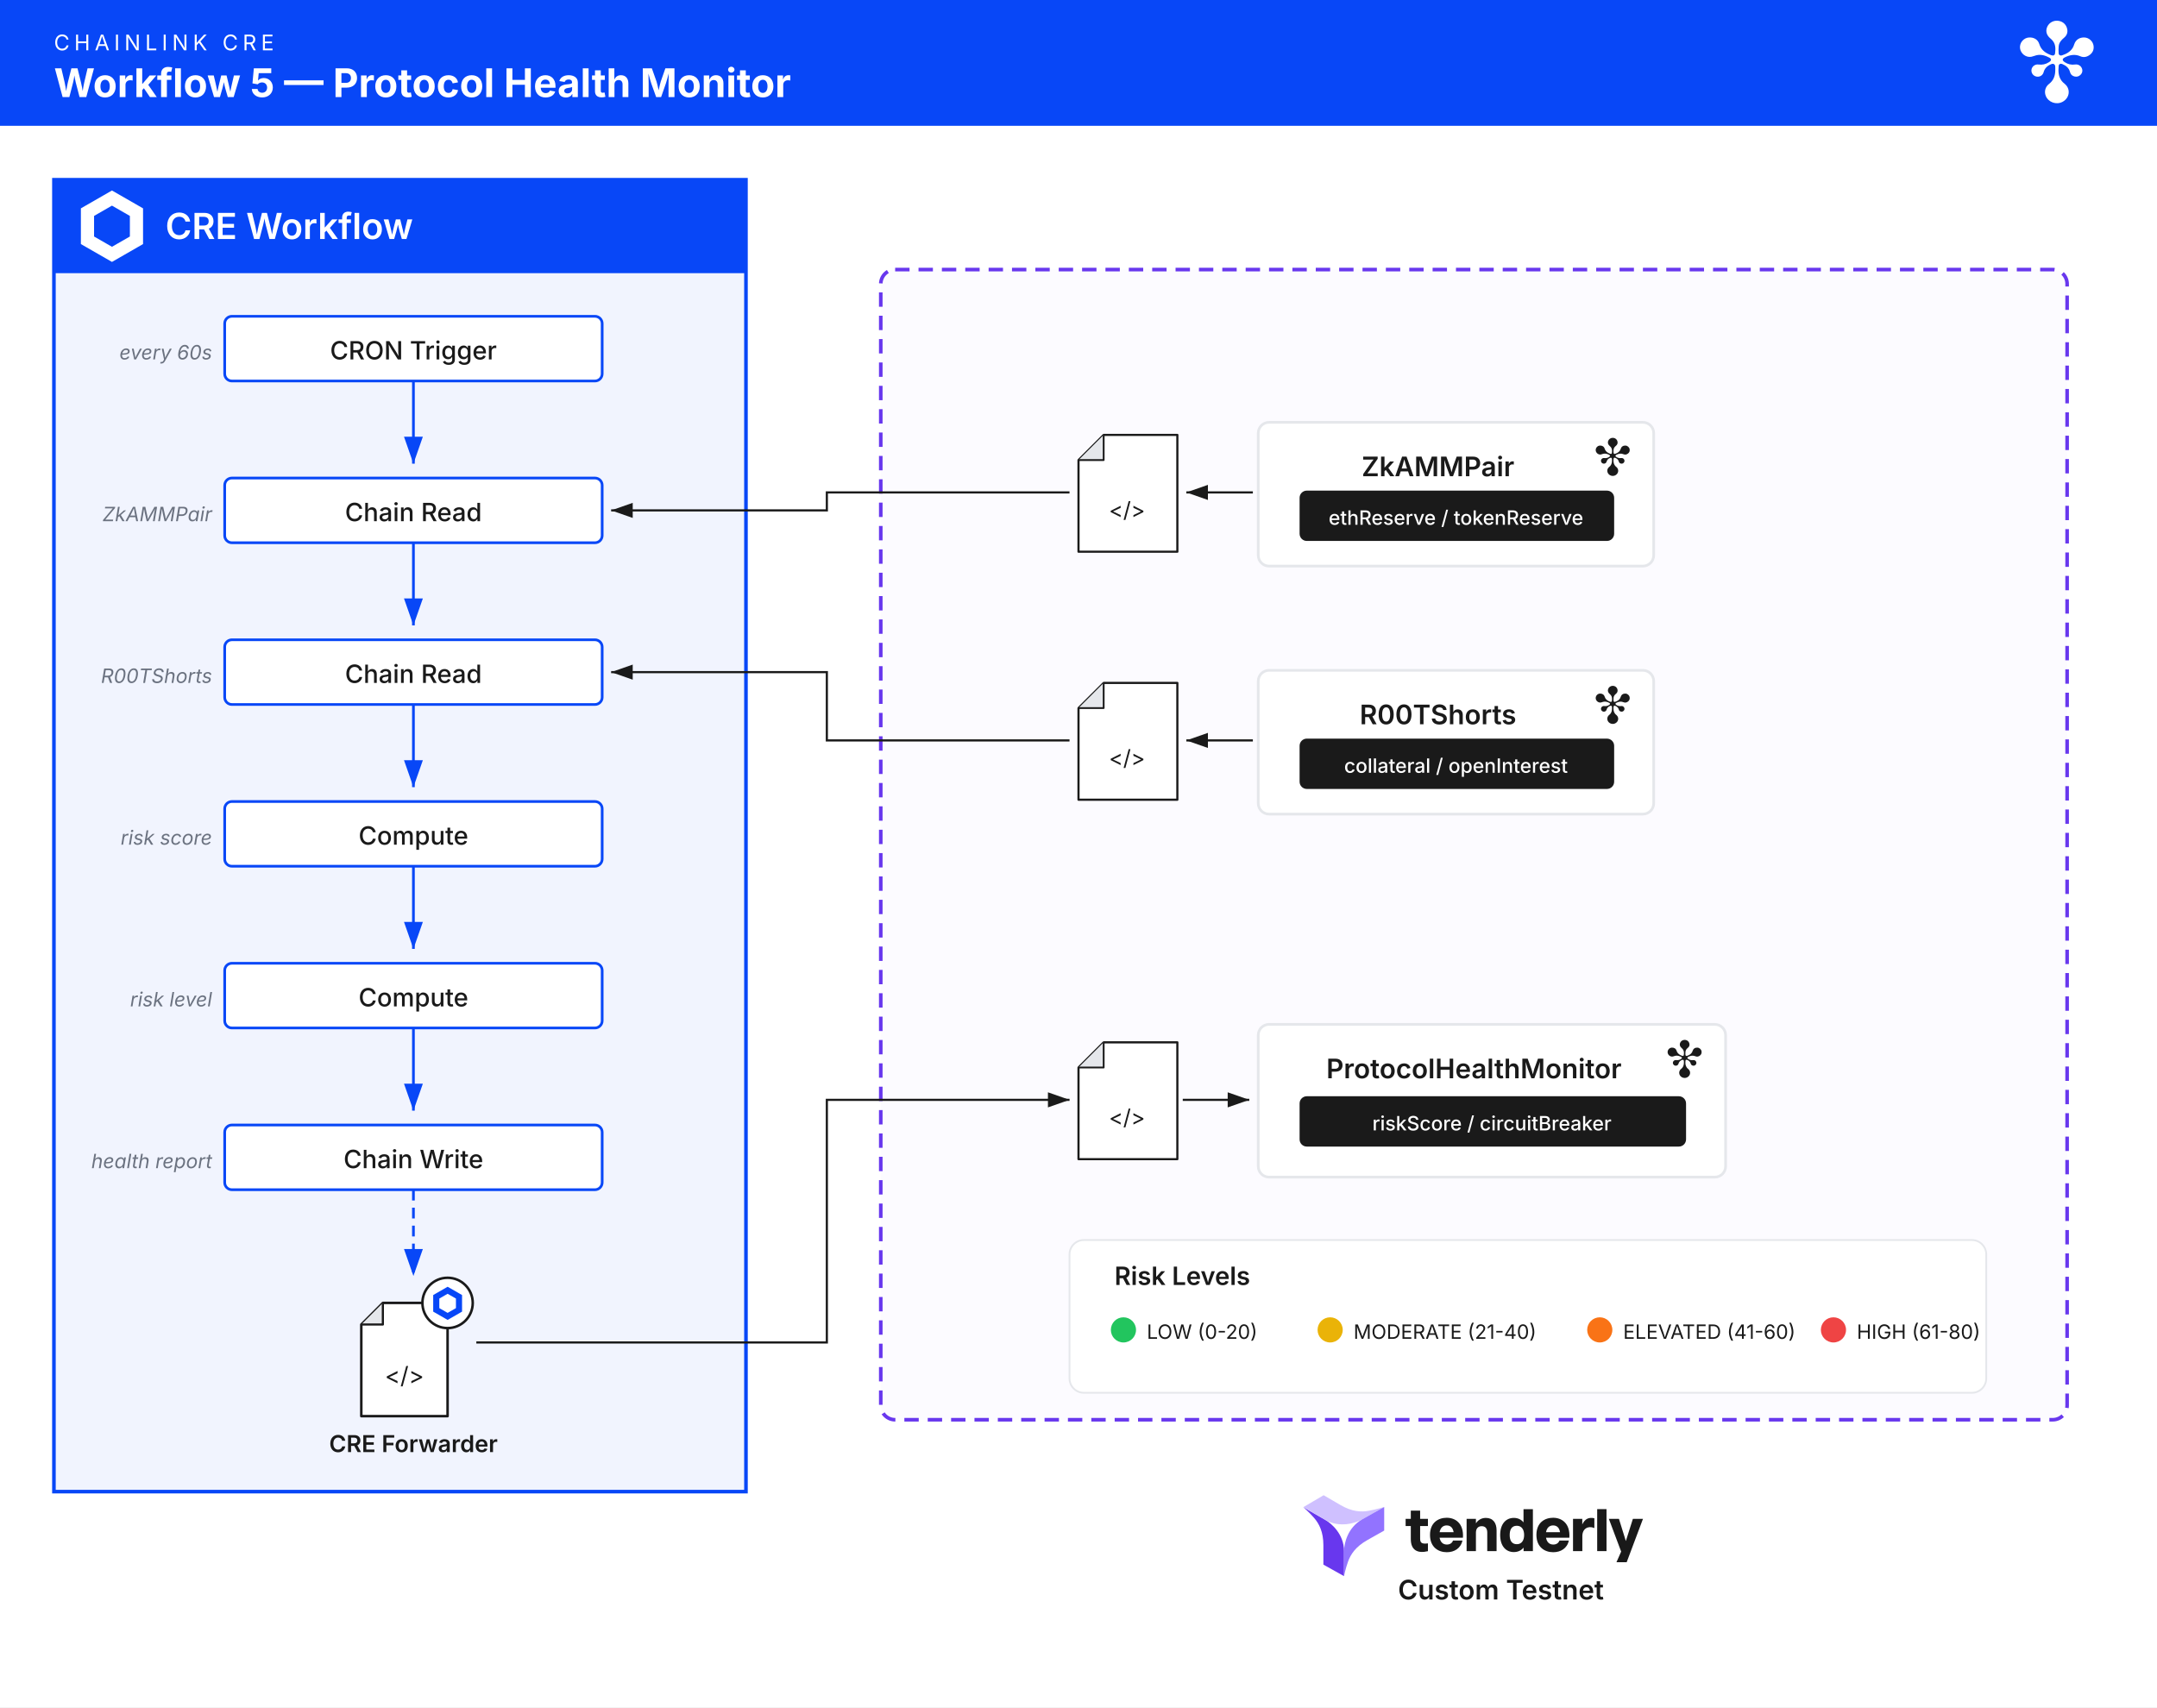
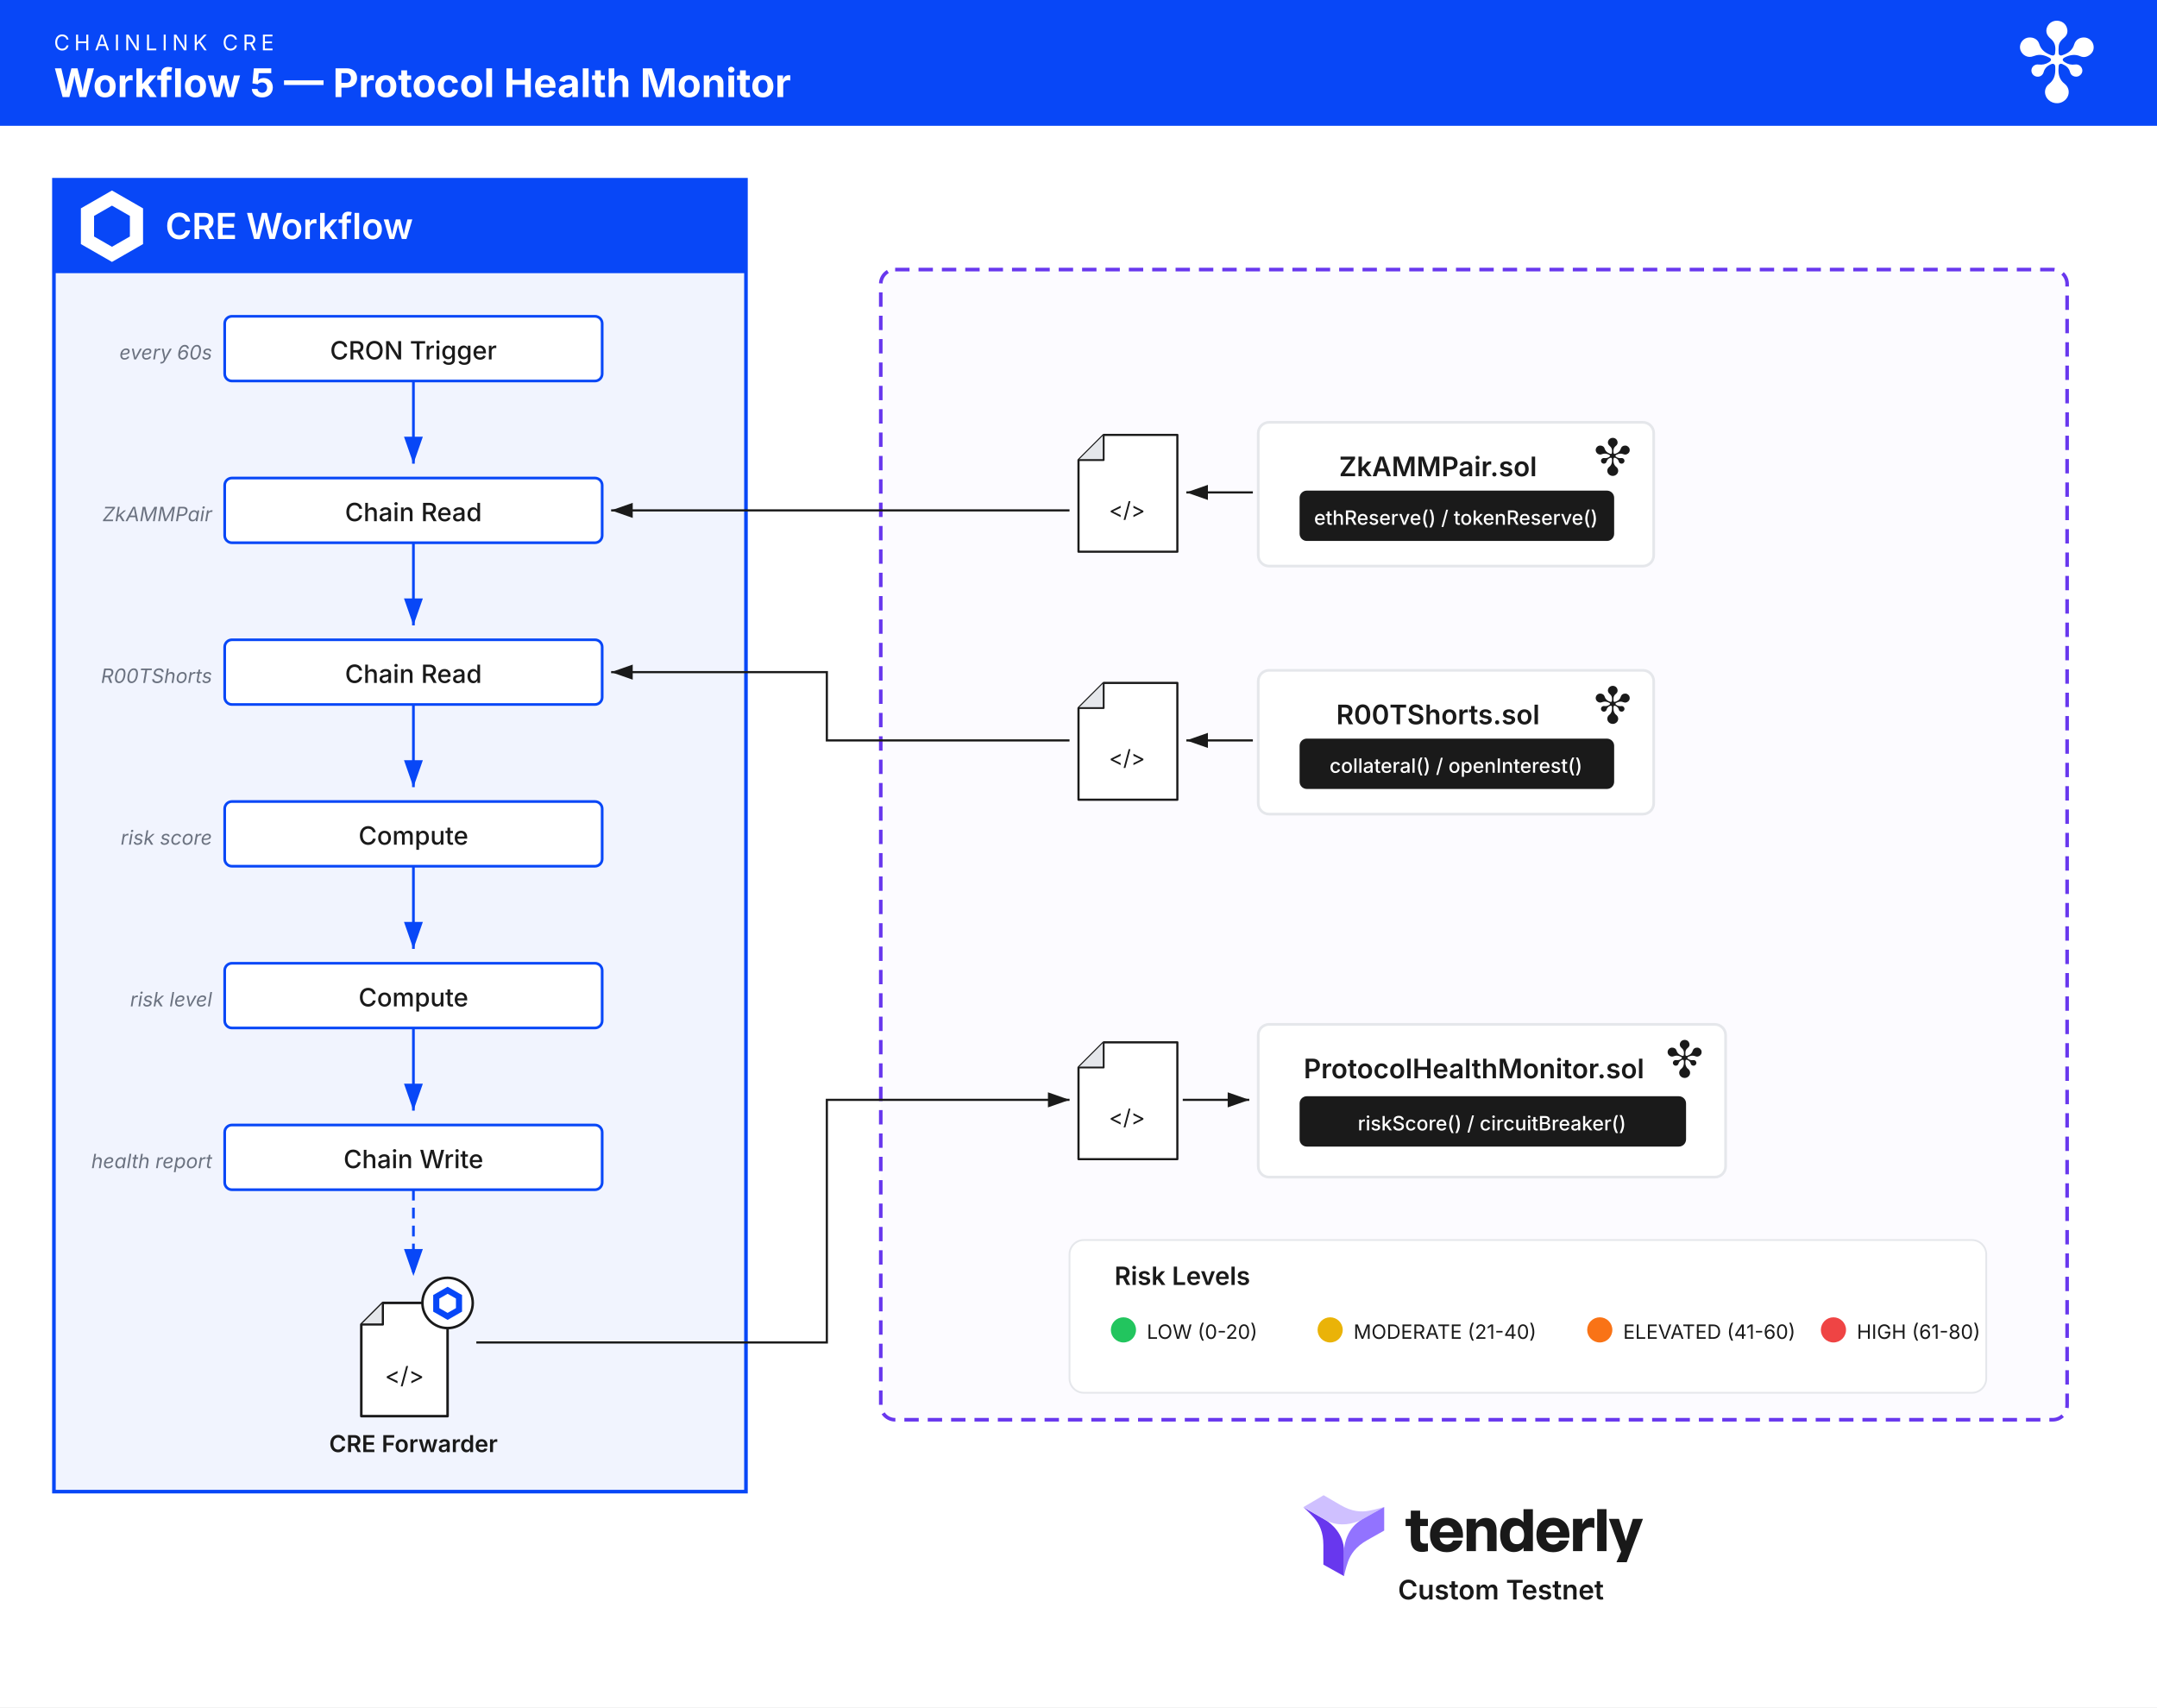
<svg xmlns="http://www.w3.org/2000/svg" viewBox="0 0 1200 950" font-family="Inter, -apple-system, BlinkMacSystemFont, 'Segoe UI', Roboto, sans-serif">
  <defs>
    <marker id="arrowDown" viewBox="0 0 7 10" refX="3.5" refY="10" markerWidth="7" markerHeight="10" orient="0">
      <polygon points="0 0, 7 0, 3.5 10" fill="#0847F7" />
    </marker>
    <marker id="arrowRight" viewBox="0 0 10 7" refX="10" refY="3.5" markerWidth="10" markerHeight="7" orient="0">
      <polygon points="0 0, 10 3.5, 0 7" fill="#1a1a1a" />
    </marker>
    <marker id="arrowLeft" viewBox="0 0 10 7" refX="0" refY="3.5" markerWidth="10" markerHeight="7" orient="0">
      <polygon points="10 0, 0 3.5, 10 7" fill="#1a1a1a" />
    </marker>
  </defs>
  <rect width="1200" height="950" fill="white" />
  <rect x="0" y="0" width="1200" height="70" fill="#0847F7" />
  <g transform="translate(1120,8) scale(0.13)">
    <path d="M212.521,290.475 C216.027,293.578 219.322,296.384 222.522,299.294 C246.724,321.305 240.96,358.669 210.942,374.455 C184.331,388.449 150.494,376.351 139.356,348.861 C132.007,330.722 137.308,309.935 153.289,297.728 C170.754,284.388 178.548,266.484 179.854,245.219 C180.271,238.411 180.149,231.557 179.979,224.731 C179.705,213.7 172.631,208.844 162.526,213.086 C146.624,219.761 134.772,230.16 130.07,247.764 C126.776,260.097 115.278,267.566 103.299,266.71 C90.673,265.808 80.772,257.258 78.396,245.203 C74.986,227.907 90.073,212.085 108.328,214.582 C124.466,216.788 139.076,213.57 152.66,204.883 C153.641,204.256 154.629,203.634 155.57,202.95 C164.246,196.646 163.921,190.079 154.403,185.056 C137.098,175.924 119.01,170.311 99.228,175 C91.991,176.716 85.091,179.956 77.819,181.4 C55.178,185.893 31.9,168.176 29.195,144.855 C26.514,121.743 44.553,100.231 67.715,98.918 C88.774,97.725 105.762,107.864 111.662,126.968 C117.886,147.117 131.129,160.202 149.427,169.064 C154.202,171.377 159.11,173.548 164.162,175.125 C172.452,177.712 178.29,174.86 179.238,166.385 C181.245,148.426 182.133,130.261 170.345,114.623 C167.073,110.283 163.201,106.233 159.001,102.784 C144.014,90.476 138.469,74.398 143.907,57.633 C149.524,40.313 165.616,28.091 183.954,27.216 C207.677,26.085 226.929,40.454 231.304,63.474 C234.074,78.052 228.983,90.655 217.674,100.003 C206.275,109.426 196.693,119.976 194.869,135.052 C193.62,145.379 193.788,155.995 194.494,166.402 C195,173.847 201.257,177.795 208.152,175.582 C226.553,169.676 243.317,160.955 254.171,144.102 C257.272,139.287 259.373,133.68 261.142,128.182 C267.418,108.678 284.019,97.648 305.785,98.943 C324.215,100.039 340.924,114.938 343.78,133.706 C346.135,149.183 341.224,162.575 328.886,172.353 C316.618,182.075 302.077,185.868 287.615,179.463 C264.338,169.154 242.768,173.268 221.385,183.86 C209.066,189.963 208.937,196.89 220.389,204.483 C234.037,213.531 248.823,216.927 265.099,214.558 C276.897,212.841 287.794,218.721 292.972,228.882 C297.972,238.694 296.626,249.795 288.759,258.008 C281.873,265.196 273.244,268.13 263.298,266.019 C252.894,263.811 245.825,257.389 243.249,247.272 C238.615,229.076 225.831,219.109 209.659,212.446 C202.248,209.393 195.445,212.721 194.667,220.562 C192.436,243.052 192.932,265.279 207.353,284.574 C208.844,286.568 210.622,288.347 212.521,290.475z" fill="white" />
  </g>
  <text x="30" y="28" fill="white" font-size="12" font-weight="400" letter-spacing="2.5">CHAINLINK CRE</text>
  <text x="30" y="54" fill="white" font-size="22" font-weight="700">Workflow 5 — Protocol Health Monitor</text>
  <g transform="translate(0,70)">
    <rect x="30" y="30" width="385" height="730" rx="0" fill="#8AA6F9" fill-opacity="0.12" stroke="#0847F7" stroke-width="2" />
    <rect x="30" y="30" width="385" height="52" fill="#0847F7" />
    <g transform="translate(45,36) scale(0.14)">
      <path d="M123.5 0L0 70.973V212.918L123.5 283.89L247 212.918V70.973L123.5 0ZM194.679 182.837L123.523 223.728L52.366 182.837V101.054L123.523 60.162L194.679 101.054V182.837Z" fill="white" />
    </g>
    <text x="92" y="63" fill="white" font-size="20" font-weight="600">CRE Workflow</text>
    <text x="118" y="130" fill="#6B7280" font-size="11" font-style="italic" text-anchor="end">every 60s</text>
    <rect x="125" y="106" width="210" height="36" rx="4" fill="white" stroke="#0847F7" stroke-width="1.5" />
    <text x="230" y="130" text-anchor="middle" fill="#1a1a1a" font-size="14" font-weight="500">CRON Trigger</text>
    <line x1="230" y1="142" x2="230" y2="188" stroke="#0847F7" stroke-width="1.5" marker-end="url(#arrowDown)" />
    <text x="118" y="220" fill="#6B7280" font-size="11" font-style="italic" text-anchor="end">ZkAMMPair</text>
    <rect x="125" y="196" width="210" height="36" rx="4" fill="white" stroke="#0847F7" stroke-width="1.5" />
    <text x="230" y="220" text-anchor="middle" fill="#1a1a1a" font-size="14" font-weight="500">Chain Read</text>
    <line x1="230" y1="232" x2="230" y2="278" stroke="#0847F7" stroke-width="1.5" marker-end="url(#arrowDown)" />
    <text x="118" y="310" fill="#6B7280" font-size="11" font-style="italic" text-anchor="end">R00TShorts</text>
    <rect x="125" y="286" width="210" height="36" rx="4" fill="white" stroke="#0847F7" stroke-width="1.5" />
    <text x="230" y="310" text-anchor="middle" fill="#1a1a1a" font-size="14" font-weight="500">Chain Read</text>
    <line x1="230" y1="322" x2="230" y2="368" stroke="#0847F7" stroke-width="1.5" marker-end="url(#arrowDown)" />
    <text x="118" y="400" fill="#6B7280" font-size="11" font-style="italic" text-anchor="end">risk score</text>
    <rect x="125" y="376" width="210" height="36" rx="4" fill="white" stroke="#0847F7" stroke-width="1.5" />
    <text x="230" y="400" text-anchor="middle" fill="#1a1a1a" font-size="14" font-weight="500">Compute</text>
    <line x1="230" y1="412" x2="230" y2="458" stroke="#0847F7" stroke-width="1.5" marker-end="url(#arrowDown)" />
    <text x="118" y="490" fill="#6B7280" font-size="11" font-style="italic" text-anchor="end">risk level</text>
    <rect x="125" y="466" width="210" height="36" rx="4" fill="white" stroke="#0847F7" stroke-width="1.5" />
    <text x="230" y="490" text-anchor="middle" fill="#1a1a1a" font-size="14" font-weight="500">Compute</text>
    <line x1="230" y1="502" x2="230" y2="548" stroke="#0847F7" stroke-width="1.5" marker-end="url(#arrowDown)" />
    <text x="118" y="580" fill="#6B7280" font-size="11" font-style="italic" text-anchor="end">health report</text>
    <rect x="125" y="556" width="210" height="36" rx="4" fill="white" stroke="#0847F7" stroke-width="1.5" />
    <text x="230" y="580" text-anchor="middle" fill="#1a1a1a" font-size="14" font-weight="500">Chain Write</text>
    <line x1="230" y1="592" x2="230" y2="640" stroke="#0847F7" stroke-width="1.5" stroke-dasharray="6,4" marker-end="url(#arrowDown)" />
    <path d="M213,655 L249,655 L249,718 L201,718 L201,667 Z" fill="white" stroke="#1a1a1a" stroke-width="1.4" stroke-linejoin="round" />
    <path d="M201,667 L213,667 L213,655" fill="#e5e7eb" stroke="#1a1a1a" stroke-width="1.2" stroke-linejoin="round" />
    <text x="225" y="700" text-anchor="middle" fill="#1a1a1a" font-size="13">&lt;/&gt;</text>
    <circle cx="249" cy="655" r="14" fill="white" stroke="#1a1a1a" stroke-width="1.4" />
    <g transform="translate(241,646) scale(0.065)">
      <path d="M123.5 0L0 70.973V212.918L123.5 283.89L247 212.918V70.973L123.5 0ZM194.679 182.837L123.523 223.728L52.366 182.837V101.054L123.523 60.162L194.679 101.054V182.837Z" fill="#0847F7" />
    </g>
    <text x="230" y="738" text-anchor="middle" fill="#1a1a1a" font-size="13" font-weight="600">CRE Forwarder</text>
    <rect x="490" y="80" width="660" height="640" rx="8" fill="#F5F3FF" fill-opacity="0.35" stroke="#6837EE" stroke-width="2" stroke-dasharray="8,5" />
    <rect x="700" y="165" width="220" height="80" rx="6" fill="white" stroke="#e5e7eb" stroke-width="1.5" />
-     <text x="800" y="195" text-anchor="middle" fill="#1a1a1a" font-size="15" font-weight="600">ZkAMMPair</text>
+     <text x="800" y="195" text-anchor="middle" fill="#1a1a1a" font-size="15" font-weight="600">ZkAMMPair.sol</text>
    <g transform="translate(886,172) scale(0.06)">
      <path d="M212.521,290.475 C216.027,293.578 219.322,296.384 222.522,299.294 C246.724,321.305 240.96,358.669 210.942,374.455 C184.331,388.449 150.494,376.351 139.356,348.861 C132.007,330.722 137.308,309.935 153.289,297.728 C170.754,284.388 178.548,266.484 179.854,245.219 C180.271,238.411 180.149,231.557 179.979,224.731 C179.705,213.7 172.631,208.844 162.526,213.086 C146.624,219.761 134.772,230.16 130.07,247.764 C126.776,260.097 115.278,267.566 103.299,266.71 C90.673,265.808 80.772,257.258 78.396,245.203 C74.986,227.907 90.073,212.085 108.328,214.582 C124.466,216.788 139.076,213.57 152.66,204.883 C153.641,204.256 154.629,203.634 155.57,202.95 C164.246,196.646 163.921,190.079 154.403,185.056 C137.098,175.924 119.01,170.311 99.228,175 C91.991,176.716 85.091,179.956 77.819,181.4 C55.178,185.893 31.9,168.176 29.195,144.855 C26.514,121.743 44.553,100.231 67.715,98.918 C88.774,97.725 105.762,107.864 111.662,126.968 C117.886,147.117 131.129,160.202 149.427,169.064 C154.202,171.377 159.11,173.548 164.162,175.125 C172.452,177.712 178.29,174.86 179.238,166.385 C181.245,148.426 182.133,130.261 170.345,114.623 C167.073,110.283 163.201,106.233 159.001,102.784 C144.014,90.476 138.469,74.398 143.907,57.633 C149.524,40.313 165.616,28.091 183.954,27.216 C207.677,26.085 226.929,40.454 231.304,63.474 C234.074,78.052 228.983,90.655 217.674,100.003 C206.275,109.426 196.693,119.976 194.869,135.052 C193.62,145.379 193.788,155.995 194.494,166.402 C195,173.847 201.257,177.795 208.152,175.582 C226.553,169.676 243.317,160.955 254.171,144.102 C257.272,139.287 259.373,133.68 261.142,128.182 C267.418,108.678 284.019,97.648 305.785,98.943 C324.215,100.039 340.924,114.938 343.78,133.706 C346.135,149.183 341.224,162.575 328.886,172.353 C316.618,182.075 302.077,185.868 287.615,179.463 C264.338,169.154 242.768,173.268 221.385,183.86 C209.066,189.963 208.937,196.89 220.389,204.483 C234.037,213.531 248.823,216.927 265.099,214.558 C276.897,212.841 287.794,218.721 292.972,228.882 C297.972,238.694 296.626,249.795 288.759,258.008 C281.873,265.196 273.244,268.13 263.298,266.019 C252.894,263.811 245.825,257.389 243.249,247.272 C238.615,229.076 225.831,219.109 209.659,212.446 C202.248,209.393 195.445,212.721 194.667,220.562 C192.436,243.052 192.932,265.279 207.353,284.574 C208.844,286.568 210.622,288.347 212.521,290.475z" fill="#1a1a1a" />
    </g>
    <rect x="723" y="203" width="175" height="28" rx="4" fill="#1a1a1a" />
-     <text x="810" y="222" text-anchor="middle" fill="white" font-size="11" font-weight="500">ethReserve / tokenReserve</text>
+     <text x="810" y="222" text-anchor="middle" fill="white" font-size="11" font-weight="500">ethReserve() / tokenReserve()</text>
    <path d="M614,172 L655,172 L655,237 L600,237 L600,186 Z" fill="white" stroke="#1a1a1a" stroke-width="1.2" stroke-linejoin="round" />
    <path d="M600,186 L614,186 L614,172" fill="#e5e7eb" stroke="#1a1a1a" stroke-width="1.0" stroke-linejoin="round" />
    <text x="627" y="218" text-anchor="middle" fill="#1a1a1a" font-size="12">&lt;/&gt;</text>
    <line x1="697" y1="204" x2="660" y2="204" stroke="#1a1a1a" stroke-width="1.2" marker-end="url(#arrowLeft)" />
    <rect x="700" y="303" width="220" height="80" rx="6" fill="white" stroke="#e5e7eb" stroke-width="1.5" />
-     <text x="800" y="333" text-anchor="middle" fill="#1a1a1a" font-size="15" font-weight="600">R00TShorts</text>
+     <text x="800" y="333" text-anchor="middle" fill="#1a1a1a" font-size="15" font-weight="600">R00TShorts.sol</text>
    <g transform="translate(886,310) scale(0.06)">
      <path d="M212.521,290.475 C216.027,293.578 219.322,296.384 222.522,299.294 C246.724,321.305 240.96,358.669 210.942,374.455 C184.331,388.449 150.494,376.351 139.356,348.861 C132.007,330.722 137.308,309.935 153.289,297.728 C170.754,284.388 178.548,266.484 179.854,245.219 C180.271,238.411 180.149,231.557 179.979,224.731 C179.705,213.7 172.631,208.844 162.526,213.086 C146.624,219.761 134.772,230.16 130.07,247.764 C126.776,260.097 115.278,267.566 103.299,266.71 C90.673,265.808 80.772,257.258 78.396,245.203 C74.986,227.907 90.073,212.085 108.328,214.582 C124.466,216.788 139.076,213.57 152.66,204.883 C153.641,204.256 154.629,203.634 155.57,202.95 C164.246,196.646 163.921,190.079 154.403,185.056 C137.098,175.924 119.01,170.311 99.228,175 C91.991,176.716 85.091,179.956 77.819,181.4 C55.178,185.893 31.9,168.176 29.195,144.855 C26.514,121.743 44.553,100.231 67.715,98.918 C88.774,97.725 105.762,107.864 111.662,126.968 C117.886,147.117 131.129,160.202 149.427,169.064 C154.202,171.377 159.11,173.548 164.162,175.125 C172.452,177.712 178.29,174.86 179.238,166.385 C181.245,148.426 182.133,130.261 170.345,114.623 C167.073,110.283 163.201,106.233 159.001,102.784 C144.014,90.476 138.469,74.398 143.907,57.633 C149.524,40.313 165.616,28.091 183.954,27.216 C207.677,26.085 226.929,40.454 231.304,63.474 C234.074,78.052 228.983,90.655 217.674,100.003 C206.275,109.426 196.693,119.976 194.869,135.052 C193.62,145.379 193.788,155.995 194.494,166.402 C195,173.847 201.257,177.795 208.152,175.582 C226.553,169.676 243.317,160.955 254.171,144.102 C257.272,139.287 259.373,133.68 261.142,128.182 C267.418,108.678 284.019,97.648 305.785,98.943 C324.215,100.039 340.924,114.938 343.78,133.706 C346.135,149.183 341.224,162.575 328.886,172.353 C316.618,182.075 302.077,185.868 287.615,179.463 C264.338,169.154 242.768,173.268 221.385,183.86 C209.066,189.963 208.937,196.89 220.389,204.483 C234.037,213.531 248.823,216.927 265.099,214.558 C276.897,212.841 287.794,218.721 292.972,228.882 C297.972,238.694 296.626,249.795 288.759,258.008 C281.873,265.196 273.244,268.13 263.298,266.019 C252.894,263.811 245.825,257.389 243.249,247.272 C238.615,229.076 225.831,219.109 209.659,212.446 C202.248,209.393 195.445,212.721 194.667,220.562 C192.436,243.052 192.932,265.279 207.353,284.574 C208.844,286.568 210.622,288.347 212.521,290.475z" fill="#1a1a1a" />
    </g>
    <rect x="723" y="341" width="175" height="28" rx="4" fill="#1a1a1a" />
-     <text x="810" y="360" text-anchor="middle" fill="white" font-size="11" font-weight="500">collateral / openInterest</text>
+     <text x="810" y="360" text-anchor="middle" fill="white" font-size="11" font-weight="500">collateral() / openInterest()</text>
    <path d="M614,310 L655,310 L655,375 L600,375 L600,324 Z" fill="white" stroke="#1a1a1a" stroke-width="1.2" stroke-linejoin="round" />
    <path d="M600,324 L614,324 L614,310" fill="#e5e7eb" stroke="#1a1a1a" stroke-width="1.0" stroke-linejoin="round" />
    <text x="627" y="356" text-anchor="middle" fill="#1a1a1a" font-size="12">&lt;/&gt;</text>
    <line x1="697" y1="342" x2="660" y2="342" stroke="#1a1a1a" stroke-width="1.2" marker-end="url(#arrowLeft)" />
    <rect x="700" y="500" width="260" height="85" rx="6" fill="white" stroke="#e5e7eb" stroke-width="1.5" />
-     <text x="820" y="530" text-anchor="middle" fill="#1a1a1a" font-size="15" font-weight="600">ProtocolHealthMonitor</text>
+     <text x="820" y="530" text-anchor="middle" fill="#1a1a1a" font-size="15" font-weight="600">ProtocolHealthMonitor.sol</text>
    <g transform="translate(926,507) scale(0.06)">
      <path d="M212.521,290.475 C216.027,293.578 219.322,296.384 222.522,299.294 C246.724,321.305 240.96,358.669 210.942,374.455 C184.331,388.449 150.494,376.351 139.356,348.861 C132.007,330.722 137.308,309.935 153.289,297.728 C170.754,284.388 178.548,266.484 179.854,245.219 C180.271,238.411 180.149,231.557 179.979,224.731 C179.705,213.7 172.631,208.844 162.526,213.086 C146.624,219.761 134.772,230.16 130.07,247.764 C126.776,260.097 115.278,267.566 103.299,266.71 C90.673,265.808 80.772,257.258 78.396,245.203 C74.986,227.907 90.073,212.085 108.328,214.582 C124.466,216.788 139.076,213.57 152.66,204.883 C153.641,204.256 154.629,203.634 155.57,202.95 C164.246,196.646 163.921,190.079 154.403,185.056 C137.098,175.924 119.01,170.311 99.228,175 C91.991,176.716 85.091,179.956 77.819,181.4 C55.178,185.893 31.9,168.176 29.195,144.855 C26.514,121.743 44.553,100.231 67.715,98.918 C88.774,97.725 105.762,107.864 111.662,126.968 C117.886,147.117 131.129,160.202 149.427,169.064 C154.202,171.377 159.11,173.548 164.162,175.125 C172.452,177.712 178.29,174.86 179.238,166.385 C181.245,148.426 182.133,130.261 170.345,114.623 C167.073,110.283 163.201,106.233 159.001,102.784 C144.014,90.476 138.469,74.398 143.907,57.633 C149.524,40.313 165.616,28.091 183.954,27.216 C207.677,26.085 226.929,40.454 231.304,63.474 C234.074,78.052 228.983,90.655 217.674,100.003 C206.275,109.426 196.693,119.976 194.869,135.052 C193.62,145.379 193.788,155.995 194.494,166.402 C195,173.847 201.257,177.795 208.152,175.582 C226.553,169.676 243.317,160.955 254.171,144.102 C257.272,139.287 259.373,133.68 261.142,128.182 C267.418,108.678 284.019,97.648 305.785,98.943 C324.215,100.039 340.924,114.938 343.78,133.706 C346.135,149.183 341.224,162.575 328.886,172.353 C316.618,182.075 302.077,185.868 287.615,179.463 C264.338,169.154 242.768,173.268 221.385,183.86 C209.066,189.963 208.937,196.89 220.389,204.483 C234.037,213.531 248.823,216.927 265.099,214.558 C276.897,212.841 287.794,218.721 292.972,228.882 C297.972,238.694 296.626,249.795 288.759,258.008 C281.873,265.196 273.244,268.13 263.298,266.019 C252.894,263.811 245.825,257.389 243.249,247.272 C238.615,229.076 225.831,219.109 209.659,212.446 C202.248,209.393 195.445,212.721 194.667,220.562 C192.436,243.052 192.932,265.279 207.353,284.574 C208.844,286.568 210.622,288.347 212.521,290.475z" fill="#1a1a1a" />
    </g>
    <rect x="723" y="540" width="215" height="28" rx="4" fill="#1a1a1a" />
-     <text x="830" y="559" text-anchor="middle" fill="white" font-size="11" font-weight="500">riskScore / circuitBreaker</text>
+     <text x="830" y="559" text-anchor="middle" fill="white" font-size="11" font-weight="500">riskScore() / circuitBreaker()</text>
    <path d="M614,510 L655,510 L655,575 L600,575 L600,524 Z" fill="white" stroke="#1a1a1a" stroke-width="1.2" stroke-linejoin="round" />
    <path d="M600,524 L614,524 L614,510" fill="#e5e7eb" stroke="#1a1a1a" stroke-width="1.0" stroke-linejoin="round" />
    <text x="627" y="556" text-anchor="middle" fill="#1a1a1a" font-size="12">&lt;/&gt;</text>
    <line x1="658" y1="542" x2="695" y2="542" stroke="#1a1a1a" stroke-width="1.2" marker-end="url(#arrowRight)" />
-     <path d="M595,204 L460,204 L460,214 L340,214" fill="none" stroke="#1a1a1a" stroke-width="1.2" marker-end="url(#arrowLeft)" />
+     <path d="M595,214 L340,214" fill="none" stroke="#1a1a1a" stroke-width="1.2" marker-end="url(#arrowLeft)" />
    <path d="M595,342 L460,342 L460,304 L340,304" fill="none" stroke="#1a1a1a" stroke-width="1.2" marker-end="url(#arrowLeft)" />
    <path d="M265,677 L460,677 L460,542 L595,542" fill="none" stroke="#1a1a1a" stroke-width="1.2" marker-end="url(#arrowRight)" />
    <rect x="595" y="620" width="510" height="85" rx="8" fill="white" stroke="#e5e7eb" stroke-width="1" />
    <text x="620" y="645" fill="#1a1a1a" font-size="14" font-weight="600">Risk Levels</text>
    <circle cx="625" cy="670" r="7" fill="#22C55E" />
    <text x="638" y="675" fill="#1a1a1a" font-size="11">LOW (0-20)</text>
    <circle cx="740" cy="670" r="7" fill="#EAB308" />
    <text x="753" y="675" fill="#1a1a1a" font-size="11">MODERATE (21-40)</text>
    <circle cx="890" cy="670" r="7" fill="#F97316" />
    <text x="903" y="675" fill="#1a1a1a" font-size="11">ELEVATED (41-60)</text>
    <circle cx="1020" cy="670" r="7" fill="#EF4444" />
    <text x="1033" y="675" fill="#1a1a1a" font-size="11">HIGH (61-80)</text>
    <g transform="translate(725,762) scale(0.13)">
      <path d="M174.71,239.01v107.34l-88.28-49.28v-83.15c-.03-56.72-17.73-91.51-40.1-117.23C23.97,70.98.32,51.19.32,51.19l93.59,54.04c26.71,15.31,80.77,61.1,80.8,133.78Z" fill="#6837ee" />
      <path d="M93.91,105.24L.32,51.19,87.5,0l71.97,41.94c49.1,28.58,88.15,30.89,121.69,24.59,33.53-6.3,65.51-16.16,65.51-16.16l-94.15,52.91c-26.72,15.29-95.69,38.59-158.61,1.96Z" fill="#cfc0ff" />
      <path d="M252.52,103.27l94.15-52.91v100.92l-72.52,40.99c-49.45,27.98-71.07,60.5-82.47,92.59-11.4,32.08-16.97,61.49-16.97,61.49v-107.34c.18-30.73,14.44-99.88,77.81-135.74Z" fill="#9273ff" />
      <path d="M533.85,131.95h-33.4v53.79c0,18.62,7.39,23.64,33.4,20.39v33.4c-45.22,10.93-73.29-5.02-73.29-51.72v-55.86h-22.17v-30.74h22.17v-35.17h39.9v35.17h33.4v30.74Z" fill="#191919" />
      <path d="M683.68,181.89h-99.89c2.95,16.25,12.12,29.26,31.03,29.26,15.37,0,23.05-8.27,26.6-17.14h40.19c-7.68,33.99-35.17,49.95-67.09,49.95-36.35,0-71.82-21.57-71.82-74.18s35.76-73.29,71.52-73.29,73.59,22.76,69.45,85.41ZM583.79,158.25h59.99c-2.95-18.03-12.41-28.96-29.85-28.96s-27.19,12.41-30.14,28.96Z" fill="#191919" />
      <path d="M827.6,150.27v88.96h-39.9v-79.21c0-17.73-7.98-27.49-23.94-27.49s-24.53,10.93-24.53,27.49v79.21h-39.9V101.21h39.9v18.91c5.61-9.16,19.5-23.05,42.26-23.05,30.74,0,46.1,20.98,46.1,53.2Z" fill="#191919" />
      <path d="M942.85,59.83h40.19v179.39h-39.9v-15.07c-9.46,12.12-24.23,19.21-41.67,19.21-33.99,0-58.52-25.71-58.52-73s24.53-73.29,58.52-73.29c17.44,0,31.92,7.09,41.38,19.21v-56.45ZM945.51,170.37c0-21.87-9.46-39.6-31.33-39.6s-30.44,16.26-30.44,39.6,8.87,39.31,30.44,39.31,31.33-17.44,31.33-39.31Z" fill="#191919" />
      <path d="M1139.08,181.89h-99.89c2.95,16.25,12.12,29.26,31.03,29.26,15.37,0,23.05-8.27,26.6-17.14h40.19c-7.68,33.99-35.17,49.95-67.09,49.95-36.35,0-71.82-21.57-71.82-74.18s35.76-73.29,71.52-73.29,73.59,22.76,69.45,85.41ZM1039.19,158.25h59.99c-2.95-18.03-12.41-28.96-29.85-28.96s-27.19,12.41-30.14,28.96Z" fill="#191919" />
      <path d="M1194.33,125.15c11.23-23.64,27.19-31.92,51.72-26.6v41.67h-1.18c-25.12-10.64-50.24,2.66-50.24,34.87v64.13h-39.9V101.21h39.6v23.94Z" fill="#191919" />
      <path d="M1258.16,239.23V59.54h39.9v179.69h-39.9Z" fill="#191919" />
      <path d="M1410.95,101.21h43.15l-69.75,185.6h-43.74l20.1-45.51-52.61-140.08h43.15l29.55,94.87,30.14-94.87Z" fill="#191919" />
    </g>
    <text x="835" y="820" text-anchor="middle" fill="#191919" font-size="15" font-weight="600">Custom Testnet</text>
  </g>
</svg>
